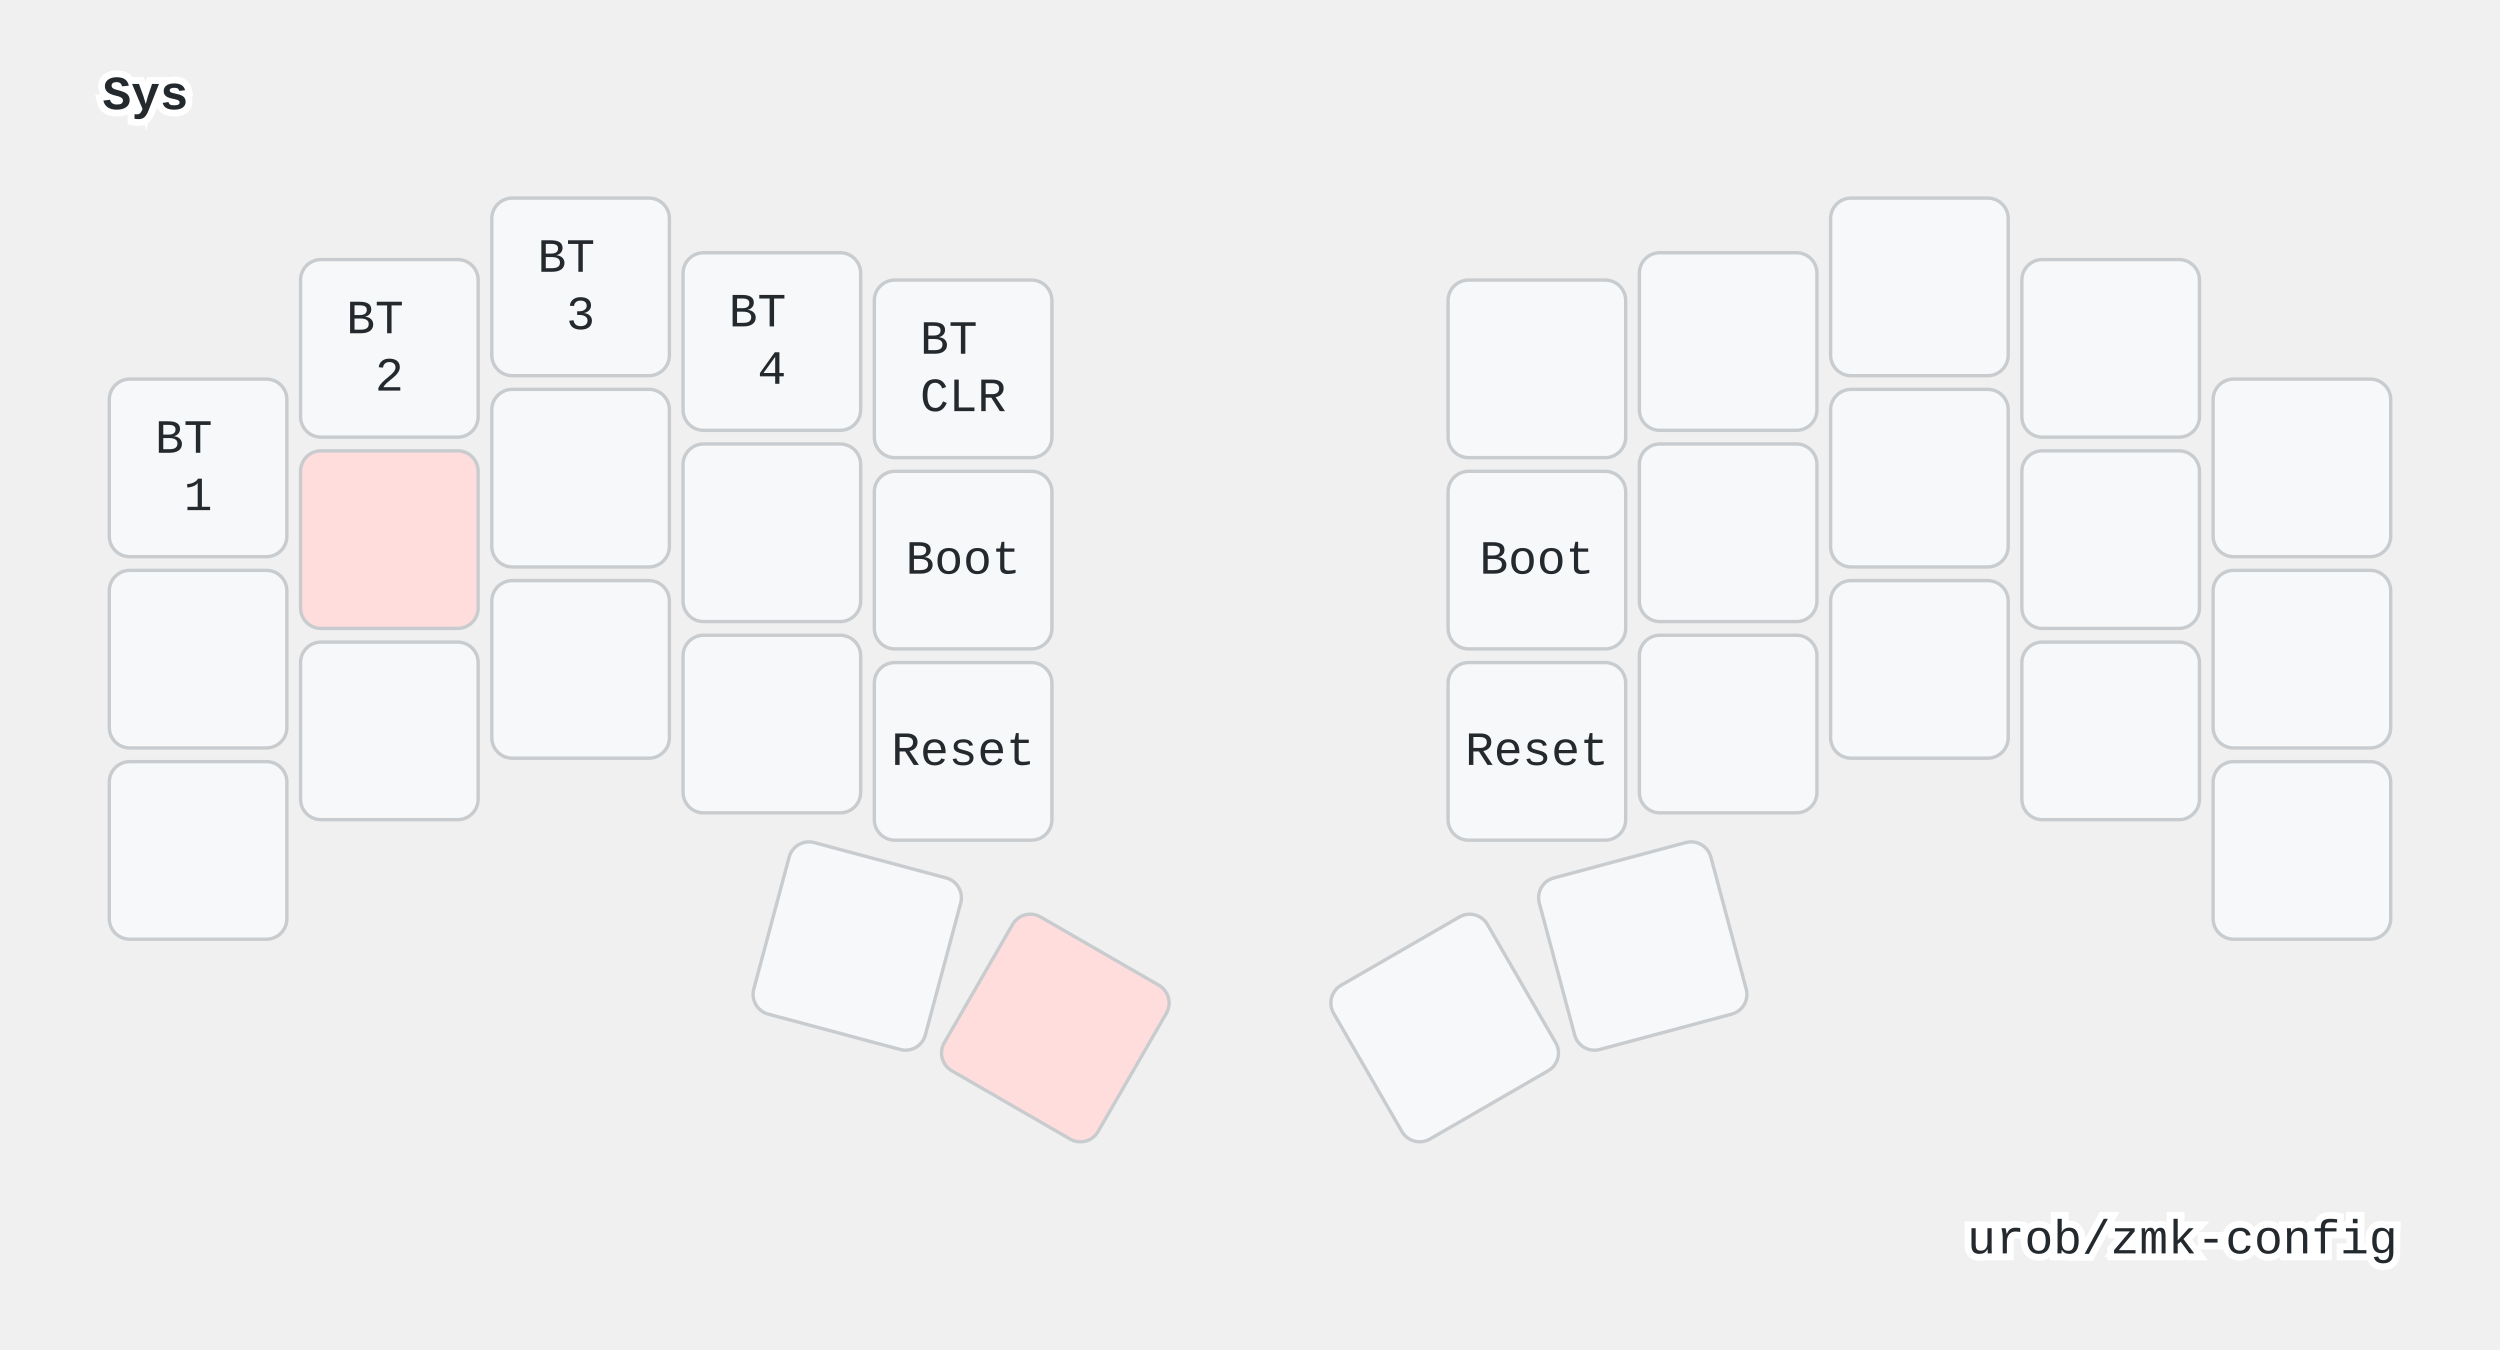
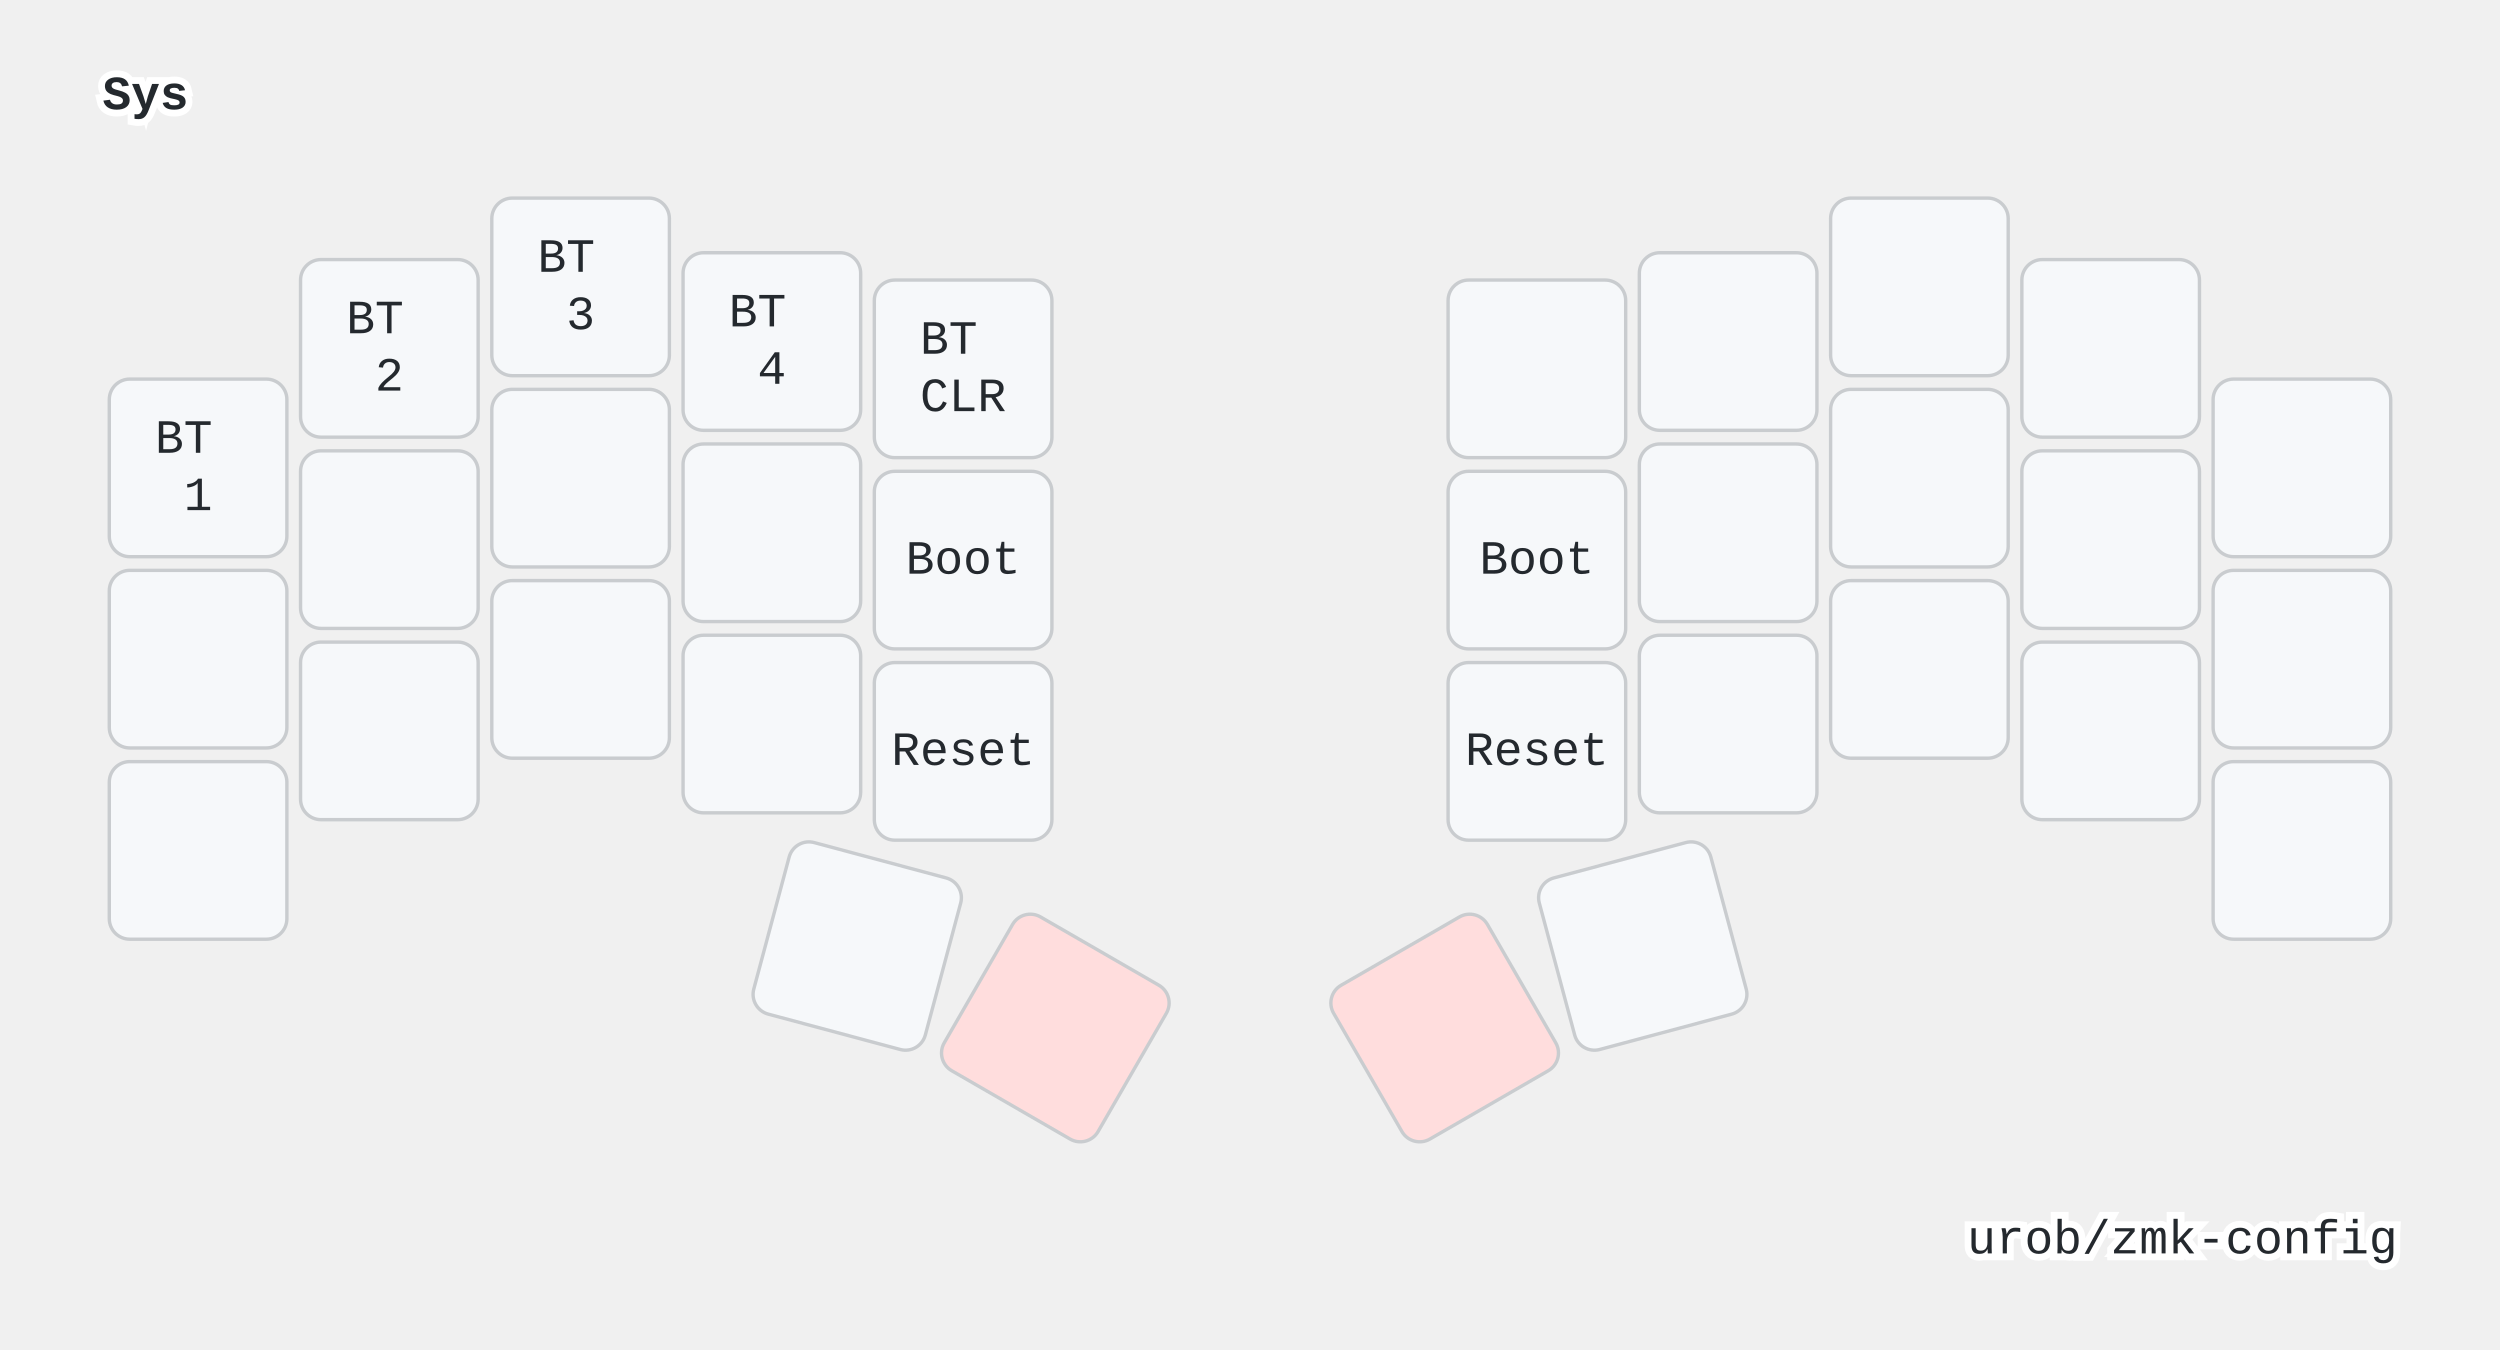
<svg xmlns="http://www.w3.org/2000/svg" width="732" height="395" viewBox="0 0 732 395" class="keymap">
  <defs>/* start glyphs */
<svg id="mdi:play-pause">
      <svg id="mdi-play-pause" viewBox="0 0 24 24">
        <path d="M3,5V19L11,12M13,19H16V5H13M18,5V19H21V5" />
      </svg>
    </svg>
    <svg id="mdi:skip-backward">
      <svg id="mdi-skip-backward" viewBox="0 0 24 24">
        <path d="M20,5V19L13,12M6,5V19H4V5M13,5V19L6,12" />
      </svg>
    </svg>
    <svg id="mdi:skip-forward">
      <svg id="mdi-skip-forward" viewBox="0 0 24 24">
        <path d="M4,5V19L11,12M18,5V19H20V5M11,5V19L18,12" />
      </svg>
    </svg>
    <svg id="mdi:volume-high">
      <svg id="mdi-volume-high" viewBox="0 0 24 24">
        <path d="M14,3.23V5.29C16.89,6.15 19,8.83 19,12C19,15.17 16.89,17.84 14,18.7V20.77C18,19.86 21,16.28 21,12C21,7.72 18,4.14 14,3.23M16.5,12C16.5,10.23 15.5,8.71 14,7.97V16C15.5,15.29 16.5,13.76 16.5,12M3,9V15H7L12,20V4L7,9H3Z" />
      </svg>
    </svg>
    <svg id="mdi:volume-medium">
      <svg id="mdi-volume-medium" viewBox="0 0 24 24">
        <path d="M5,9V15H9L14,20V4L9,9M18.5,12C18.5,10.23 17.5,8.71 16,7.97V16C17.5,15.29 18.5,13.76 18.5,12Z" />
      </svg>
    </svg>
    <svg id="mdi:volume-off">
      <svg id="mdi-volume-off" viewBox="0 0 24 24">
        <path d="M12,4L9.91,6.09L12,8.18M4.27,3L3,4.27L7.73,9H3V15H7L12,20V13.27L16.25,17.53C15.58,18.04 14.83,18.46 14,18.7V20.77C15.38,20.45 16.63,19.82 17.68,18.96L19.73,21L21,19.73L12,10.73M19,12C19,12.94 18.8,13.82 18.46,14.64L19.97,16.15C20.62,14.91 21,13.5 21,12C21,7.72 18,4.14 14,3.23V5.29C16.89,6.15 19,8.83 19,12M16.5,12C16.5,10.23 15.5,8.71 14,7.97V10.18L16.45,12.63C16.5,12.43 16.5,12.21 16.5,12Z" />
      </svg>
    </svg>
  </defs>/* end glyphs */
<style>/* inherit to force styles through use tags */
svg path {
    fill: inherit;
}

/* font and background color specifications */
svg.keymap {
    font-family: SFMono-Regular,Consolas,Liberation Mono,Menlo,monospace;
    font-size: 14px;
    font-kerning: normal;
    text-rendering: optimizeLegibility;
    fill: #24292e;
}

/* default key styling */
rect.key {
    fill: #f6f8fa;
}

rect.key, rect.combo {
    stroke: #c9cccf;
    stroke-width: 1;
}

/* default key side styling, only used is draw_key_sides is set */
rect.side {
    filter: brightness(90%);
}

/* color accent for combo boxes */
rect.combo, rect.combo-separate {
    fill: #cdf;
}

/* color accent for held keys */
rect.held, rect.combo.held {
    fill: #fdd;
}

/* color accent for ghost (optional) keys */
rect.ghost, rect.combo.ghost {
    stroke-dasharray: 4, 4;
    stroke-width: 2;
}

text {
    text-anchor: middle;
    dominant-baseline: middle;
}

/* styling for layer labels */
text.label {
    font-weight: bold;
    text-anchor: start;
    stroke: white;
    stroke-width: 4;
    paint-order: stroke;
}

/* styling for optional footer */
text.footer {
    text-anchor: end;
    dominant-baseline: auto;
    stroke: white;
    stroke-width: 4;
    paint-order: stroke;
}

/* styling for combo tap, and key non-tap label text */
text.combo, text.hold, text.shifted, text.left, text.right {
    font-size: 11px;
}

text.hold {
    text-anchor: middle;
    dominant-baseline: auto;
}

text.shifted {
    text-anchor: middle;
    dominant-baseline: hanging;
}

text.left {
    text-anchor: start;
}

text.right {
    text-anchor: end;
}

text.layer-activator {
    text-decoration: underline;
}

/* styling for hold/shifted label text in combo box */
text.combo.hold, text.combo.shifted, text.combo.left, text.combo.right {
    font-size: 8px;
}

/* lighter symbol for transparent keys */
text.trans {
    fill: #7b7e81;
}

/* styling for combo dendrons */
path.combo {
    stroke-width: 1;
    stroke: gray;
    fill: none;
}

/* Start Tabler Icons Cleanup */
/* cannot use height/width with glyphs */
.icon-tabler &gt; path {
    fill: inherit;
    stroke: inherit;
    stroke-width: 2;
}
/* hide tabler's default box */
.icon-tabler &gt; path[stroke="none"][fill="none"] {
    visibility: hidden;
}
/* End Tabler Icons Cleanup */

@media (prefers-color-scheme: dark) {
svg.keymap { fill: #d1d6db; }
rect.key { fill: #3f4750; }
rect.key, rect.combo { stroke: #60666c; }
rect.combo, rect.combo-separate { fill: #1f3d7a; }
rect.held, rect.combo.held { fill: #854747; }
text.label, text.footer { stroke: black; }
text.trans { fill: #7e8184; }
path.combo { stroke: #7f7f7f; }

}</style>
  <g transform="translate(30, 0)" class="layer-Sys">
    <text x="0" y="28" class="label" id="Sys">Sys</text>
    <g transform="translate(0, 56)">
      <g transform="translate(28, 81)" class="key keypos-0">
        <rect rx="6" ry="6" x="-26" y="-26" width="52" height="52" class="key" />
        <text x="0" y="0" class="key tap">
          <tspan x="0" dy="-0.6em">BT</tspan>
          <tspan x="0" dy="1.2em">1</tspan>
        </text>
      </g>
      <g transform="translate(84, 46)" class="key keypos-1">
        <rect rx="6" ry="6" x="-26" y="-26" width="52" height="52" class="key" />
        <text x="0" y="0" class="key tap">
          <tspan x="0" dy="-0.6em">BT</tspan>
          <tspan x="0" dy="1.2em">2</tspan>
        </text>
      </g>
      <g transform="translate(140, 28)" class="key keypos-2">
        <rect rx="6" ry="6" x="-26" y="-26" width="52" height="52" class="key" />
        <text x="0" y="0" class="key tap">
          <tspan x="0" dy="-0.6em">BT</tspan>
          <tspan x="0" dy="1.2em">3</tspan>
        </text>
      </g>
      <g transform="translate(196, 44)" class="key keypos-3">
        <rect rx="6" ry="6" x="-26" y="-26" width="52" height="52" class="key" />
        <text x="0" y="0" class="key tap">
          <tspan x="0" dy="-0.6em">BT</tspan>
          <tspan x="0" dy="1.2em">4</tspan>
        </text>
      </g>
      <g transform="translate(252, 52)" class="key keypos-4">
        <rect rx="6" ry="6" x="-26" y="-26" width="52" height="52" class="key" />
        <text x="0" y="0" class="key tap">
          <tspan x="0" dy="-0.6em">BT</tspan>
          <tspan x="0" dy="1.2em">CLR</tspan>
        </text>
      </g>
      <g transform="translate(420, 52)" class="key trans keypos-5">
        <rect rx="6" ry="6" x="-26" y="-26" width="52" height="52" class="key trans" />
      </g>
      <g transform="translate(476, 44)" class="key trans keypos-6">
        <rect rx="6" ry="6" x="-26" y="-26" width="52" height="52" class="key trans" />
      </g>
      <g transform="translate(532, 28)" class="key trans keypos-7">
        <rect rx="6" ry="6" x="-26" y="-26" width="52" height="52" class="key trans" />
      </g>
      <g transform="translate(588, 46)" class="key trans keypos-8">
        <rect rx="6" ry="6" x="-26" y="-26" width="52" height="52" class="key trans" />
      </g>
      <g transform="translate(644, 81)" class="key trans keypos-9">
        <rect rx="6" ry="6" x="-26" y="-26" width="52" height="52" class="key trans" />
      </g>
      <g transform="translate(28, 137)" class="key trans keypos-10">
        <rect rx="6" ry="6" x="-26" y="-26" width="52" height="52" class="key trans" />
      </g>
-       <g transform="translate(84, 102)" class="key held keypos-11">
-         <rect rx="6" ry="6" x="-26" y="-26" width="52" height="52" class="key held" />
+       <g transform="translate(84, 102)" class="key trans keypos-11">
+         <rect rx="6" ry="6" x="-26" y="-26" width="52" height="52" class="key trans" />
      </g>
      <g transform="translate(140, 84)" class="key trans keypos-12">
        <rect rx="6" ry="6" x="-26" y="-26" width="52" height="52" class="key trans" />
      </g>
      <g transform="translate(196, 100)" class="key trans keypos-13">
        <rect rx="6" ry="6" x="-26" y="-26" width="52" height="52" class="key trans" />
      </g>
      <g transform="translate(252, 108)" class="key keypos-14">
        <rect rx="6" ry="6" x="-26" y="-26" width="52" height="52" class="key" />
        <text x="0" y="0" class="key tap">Boot</text>
      </g>
      <g transform="translate(420, 108)" class="key keypos-15">
        <rect rx="6" ry="6" x="-26" y="-26" width="52" height="52" class="key" />
        <text x="0" y="0" class="key tap">Boot</text>
      </g>
      <g transform="translate(476, 100)" class="key trans keypos-16">
        <rect rx="6" ry="6" x="-26" y="-26" width="52" height="52" class="key trans" />
      </g>
      <g transform="translate(532, 84)" class="key trans keypos-17">
        <rect rx="6" ry="6" x="-26" y="-26" width="52" height="52" class="key trans" />
      </g>
      <g transform="translate(588, 102)" class="key trans keypos-18">
        <rect rx="6" ry="6" x="-26" y="-26" width="52" height="52" class="key trans" />
      </g>
      <g transform="translate(644, 137)" class="key trans keypos-19">
        <rect rx="6" ry="6" x="-26" y="-26" width="52" height="52" class="key trans" />
      </g>
      <g transform="translate(28, 193)" class="key trans keypos-20">
        <rect rx="6" ry="6" x="-26" y="-26" width="52" height="52" class="key trans" />
      </g>
      <g transform="translate(84, 158)" class="key trans keypos-21">
        <rect rx="6" ry="6" x="-26" y="-26" width="52" height="52" class="key trans" />
      </g>
      <g transform="translate(140, 140)" class="key trans keypos-22">
        <rect rx="6" ry="6" x="-26" y="-26" width="52" height="52" class="key trans" />
      </g>
      <g transform="translate(196, 156)" class="key trans keypos-23">
        <rect rx="6" ry="6" x="-26" y="-26" width="52" height="52" class="key trans" />
      </g>
      <g transform="translate(252, 164)" class="key keypos-24">
        <rect rx="6" ry="6" x="-26" y="-26" width="52" height="52" class="key" />
        <text x="0" y="0" class="key tap">Reset</text>
      </g>
      <g transform="translate(420, 164)" class="key keypos-25">
        <rect rx="6" ry="6" x="-26" y="-26" width="52" height="52" class="key" />
        <text x="0" y="0" class="key tap">Reset</text>
      </g>
      <g transform="translate(476, 156)" class="key trans keypos-26">
        <rect rx="6" ry="6" x="-26" y="-26" width="52" height="52" class="key trans" />
      </g>
      <g transform="translate(532, 140)" class="key trans keypos-27">
        <rect rx="6" ry="6" x="-26" y="-26" width="52" height="52" class="key trans" />
      </g>
      <g transform="translate(588, 158)" class="key trans keypos-28">
        <rect rx="6" ry="6" x="-26" y="-26" width="52" height="52" class="key trans" />
      </g>
      <g transform="translate(644, 193)" class="key trans keypos-29">
        <rect rx="6" ry="6" x="-26" y="-26" width="52" height="52" class="key trans" />
      </g>
      <g transform="translate(221, 221) rotate(15.0)" class="key trans keypos-30">
        <rect rx="6" ry="6" x="-26" y="-26" width="52" height="52" class="key trans" />
      </g>
      <g transform="translate(279, 245) rotate(30.0)" class="key held keypos-31">
        <rect rx="6" ry="6" x="-26" y="-26" width="52" height="52" class="key held" />
      </g>
-       <g transform="translate(393, 245) rotate(-30.0)" class="key trans keypos-32">
-         <rect rx="6" ry="6" x="-26" y="-26" width="52" height="52" class="key trans" />
+       <g transform="translate(393, 245) rotate(-30.0)" class="key held keypos-32">
+         <rect rx="6" ry="6" x="-26" y="-26" width="52" height="52" class="key held" />
      </g>
      <g transform="translate(451, 221) rotate(-15.0)" class="key trans keypos-33">
        <rect rx="6" ry="6" x="-26" y="-26" width="52" height="52" class="key trans" />
      </g>
    </g>
  </g>
  <text x="702.0" y="367.0" class="footer">urob/zmk-config</text>
</svg>
